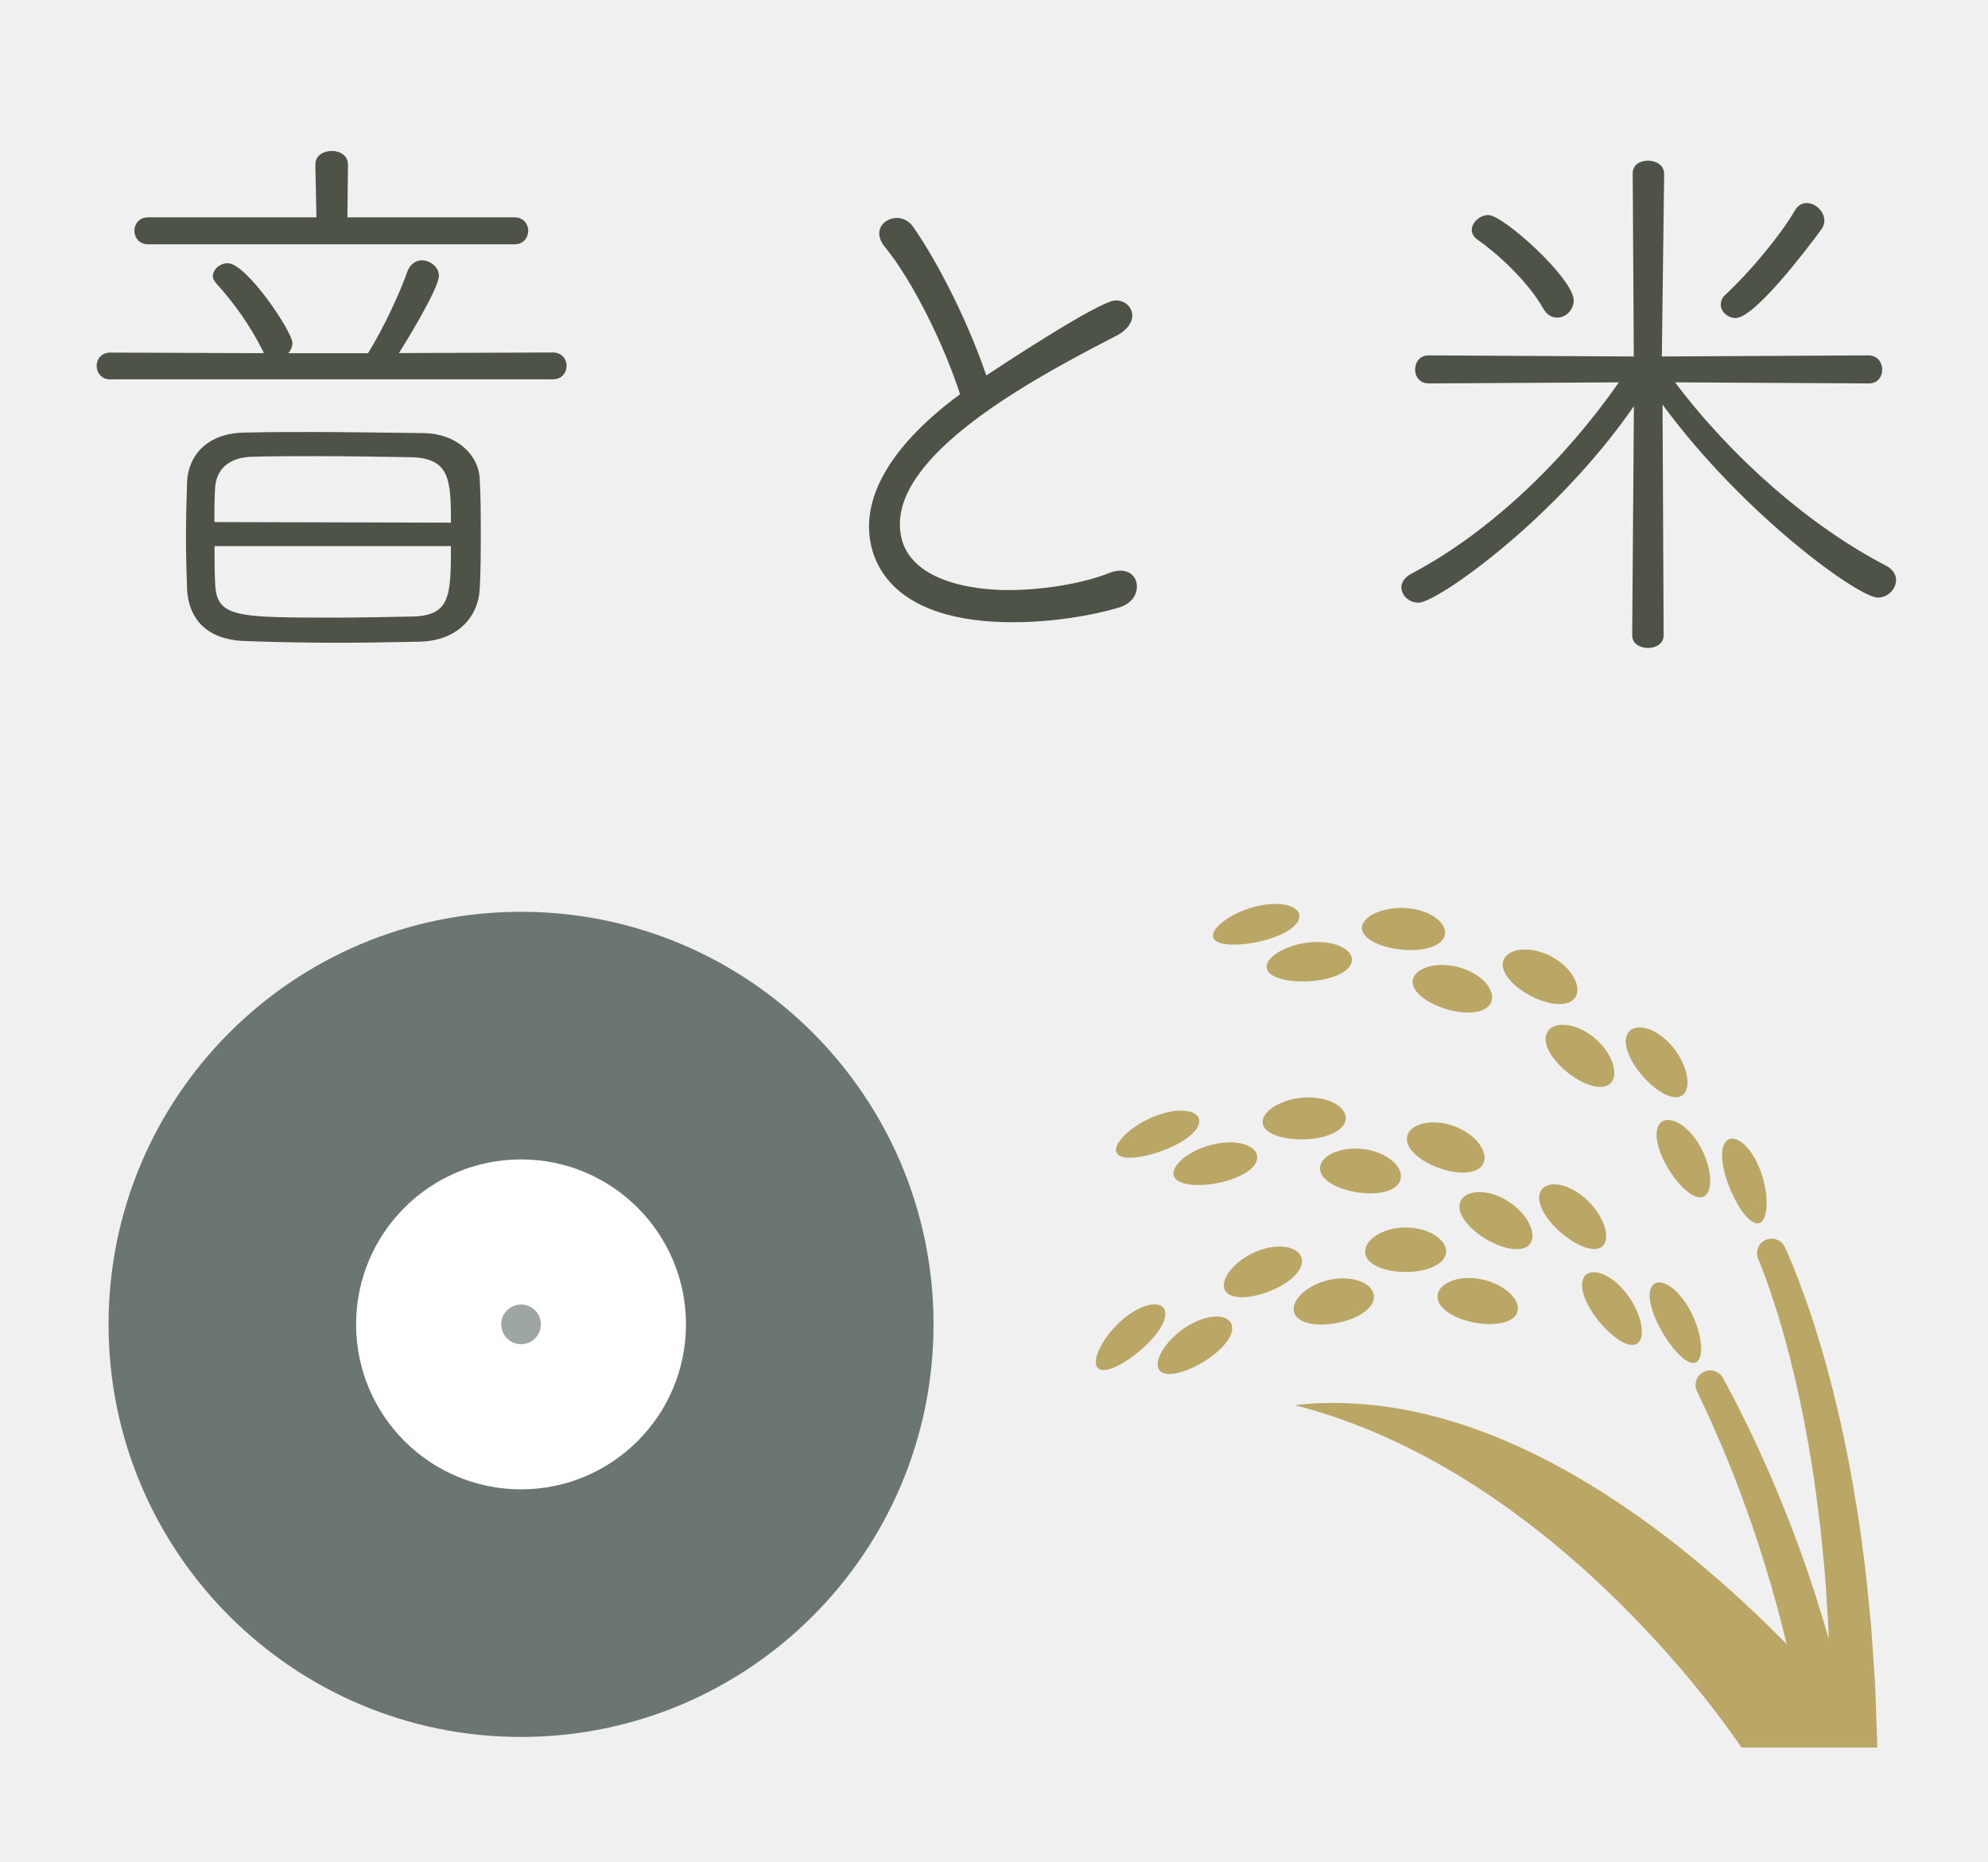
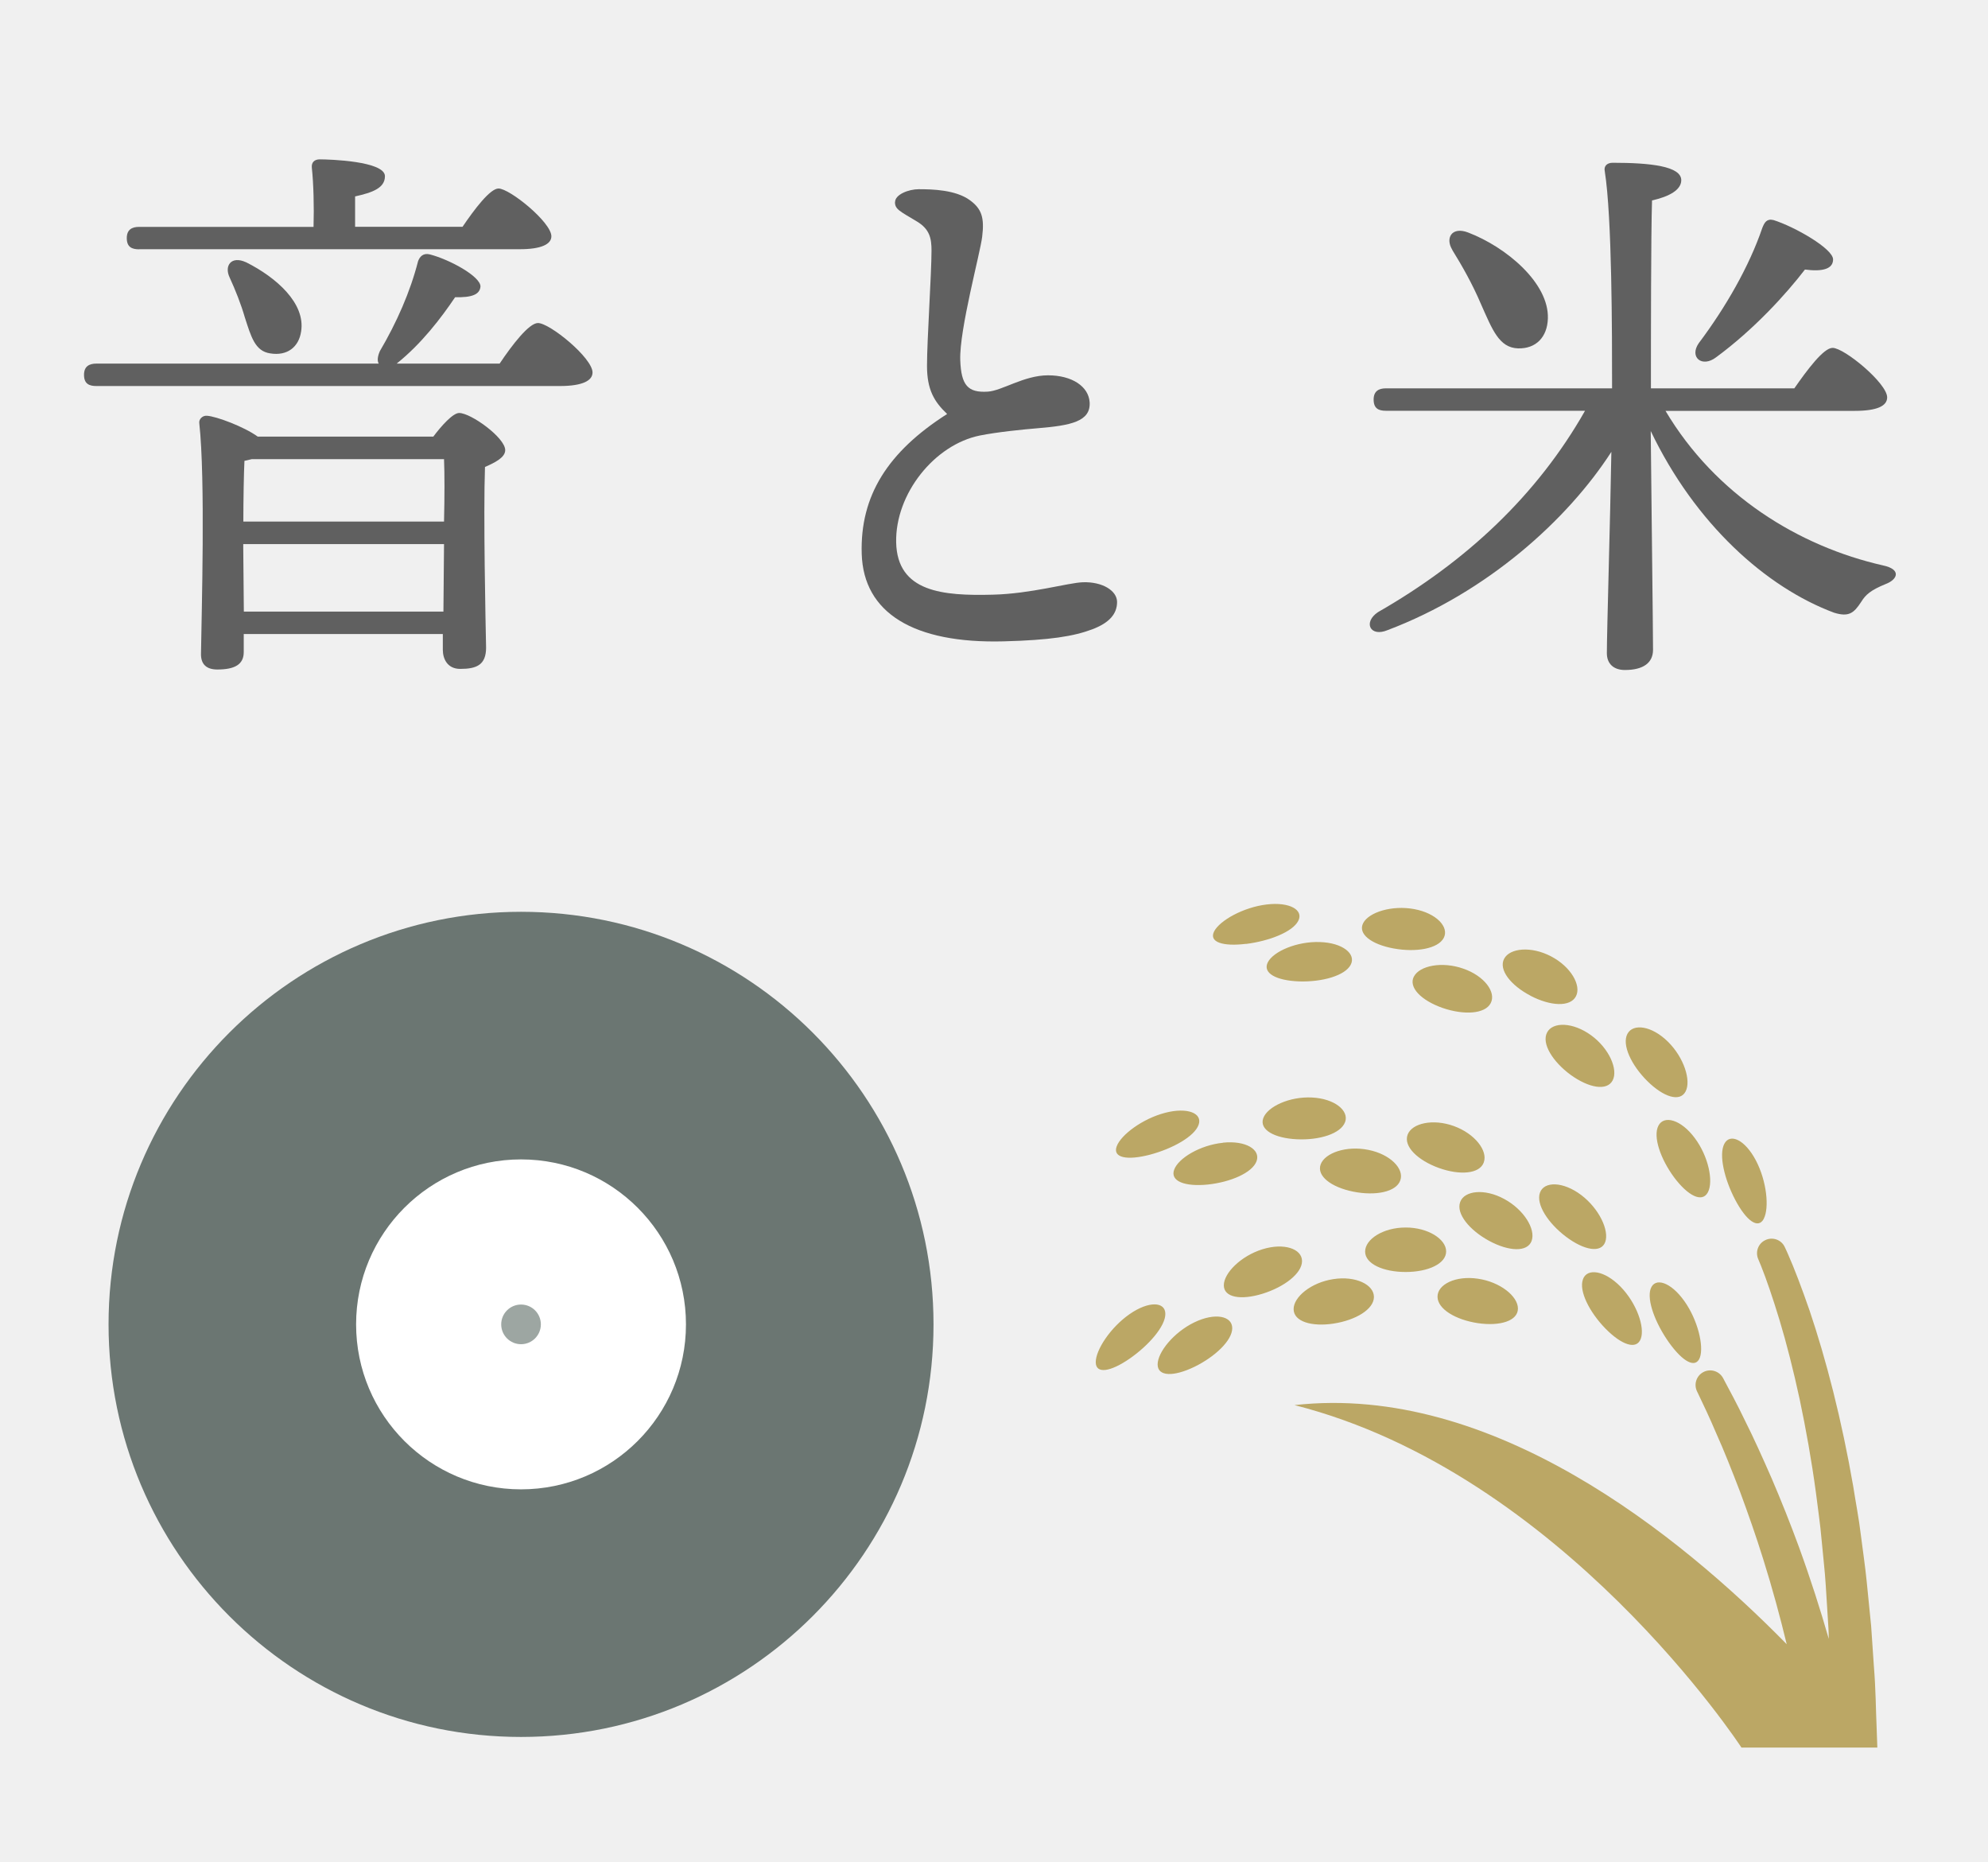
<svg xmlns="http://www.w3.org/2000/svg" id="_レイヤー_1" version="1.1" viewBox="0 0 198.52 185.89">
  <defs>
    <style>
      .st0 {
        fill: #9da6a2;
      }

      .st1 {
        fill: #fff;
      }

      .st2 {
        fill: #6b7672;
      }

      .st3 {
-         fill: #4e5347;
+         fill: #606060;
      }

      .st4 {
        fill: #bba765;
      }
    </style>
  </defs>
  <g id="layer1">
    <path class="st4" d="M187.47,174.47h-13.57s-17.88-27.4-44.63-34.19c19.75-2.21,38.5,13.02,49.15,23.87-.64-2.65-1.43-5.58-2.34-8.47-.72-2.32-1.53-4.61-2.32-6.75-.82-2.13-1.6-4.11-2.35-5.77-.71-1.68-1.37-3.05-1.83-4.01-.04-.09-.08-.17-.12-.25-.34-.71-.05-1.56.64-1.92.71-.37,1.59-.1,1.97.61.04.07.08.15.12.23.51.96,1.26,2.33,2.07,4.02.84,1.67,1.74,3.66,2.68,5.81.92,2.15,1.85,4.47,2.71,6.82,1.14,3.13,2.15,6.29,2.97,9.15,0-.34-.02-.66-.03-1.01-.09-1.37-.18-2.82-.27-4.31-.09-1.5-.28-3.03-.42-4.6-.13-1.57-.38-3.15-.57-4.73-.43-3.17-.99-6.31-1.61-9.24-.63-2.92-1.32-5.63-2.01-7.91-.69-2.28-1.34-4.16-1.85-5.43-.08-.19-.18-.44-.29-.7-.3-.71,0-1.53.69-1.87.73-.37,1.63-.06,1.97.69.13.28.26.55.34.75.59,1.33,1.33,3.26,2.14,5.6.79,2.34,1.61,5.1,2.36,8.09.75,2.99,1.43,6.2,1.99,9.43.25,1.62.57,3.23.76,4.84.2,1.6.44,3.17.59,4.7s.3,3.01.44,4.41c.1,1.41.19,2.73.27,3.96.2,2.45.2,4.5.27,5.94.05,1.43.08,2.25.08,2.25h0ZM124.42,94.24c2.32-.29,4.66-1.2,5.22-2.3.57-1.08-.84-1.92-3.16-1.64-2.32.28-4.66,1.59-5.23,2.67-.57,1.09.86,1.54,3.17,1.26h0ZM126.61,96.06c-.57,1.09.84,1.84,3.13,1.92,2.28.07,4.57-.57,5.14-1.66.57-1.08-.8-2.2-3.08-2.27-2.29-.08-4.63.93-5.19,2.01ZM139.17,94.69c2.22.41,4.43.03,5-1.05s-.73-2.47-2.95-2.88c-2.22-.41-4.52.31-5.09,1.39-.57,1.09.81,2.13,3.03,2.54h0ZM141.19,97.49c-.57,1.09.75,2.4,2.87,3.14,2.12.73,4.24.61,4.8-.48.57-1.08-.62-2.72-2.75-3.45-2.12-.74-4.36-.29-4.92.8h0ZM152.83,99.41c1.99,1.04,3.97,1.15,4.54.06.57-1.08-.5-2.96-2.48-3.99-1.98-1.04-4.12-.84-4.69.24-.57,1.09.65,2.65,2.64,3.69h0ZM154.49,103.08c-.57,1.09.54,2.89,2.34,4.22,1.82,1.32,3.64,1.65,4.21.56.56-1.08-.34-3.18-2.15-4.5s-3.84-1.37-4.4-.28h0ZM168.32,108.97c.57-1.08-.15-3.38-1.76-4.97-1.61-1.59-3.48-1.86-4.05-.78-.57,1.09.39,3.12,1.99,4.71,1.61,1.59,3.25,2.13,3.82,1.04h0ZM165.61,112.38c-.57,1.09.21,3.33,1.57,5.17,1.37,1.83,2.8,2.57,3.37,1.48.57-1.08.06-3.58-1.31-5.41-1.36-1.84-3.07-2.32-3.63-1.24h0ZM176.13,121.67c.56-1.08.3-3.75-.79-5.82s-2.58-2.75-3.15-1.66c-.57,1.09,0,3.53,1.09,5.6,1.09,2.06,2.28,2.97,2.85,1.89h0ZM114.83,115.28c2.26-.6,4.45-1.82,4.86-2.98.42-1.15-1.09-1.79-3.35-1.2-2.26.59-4.41,2.2-4.83,3.35-.42,1.15,1.06,1.42,3.32.83h0ZM122.12,114.09c-2.28.23-4.46,1.54-4.87,2.69-.42,1.15,1.08,1.71,3.36,1.48,2.27-.24,4.46-1.18,4.87-2.34.42-1.15-1.08-2.08-3.36-1.84h0ZM134.32,112.03c.42-1.15-1.05-2.35-3.31-2.46-2.25-.11-4.44.91-4.86,2.06-.42,1.15,1.09,2,3.35,2.11,2.26.11,4.4-.56,4.82-1.72h0ZM131.88,116.25c-.42,1.16,1.06,2.28,3.26,2.72s4.28.04,4.69-1.12c.42-1.15-.98-2.61-3.18-3.05-2.2-.45-4.35.3-4.77,1.45h0ZM148.17,116.04c.42-1.15-.89-2.86-2.99-3.62s-4.2-.28-4.62.87c-.42,1.16,1,2.54,3.11,3.31,2.11.76,4.09.6,4.5-.55h0ZM152.95,123.87c.41-1.15-.76-3.1-2.74-4.17-1.97-1.07-3.99-.84-4.4.31-.42,1.15.92,2.8,2.89,3.87,1.98,1.07,3.83,1.15,4.25,0h0ZM160.3,123.99c.41-1.15-.61-3.33-2.41-4.69-1.81-1.36-3.7-1.38-4.11-.23-.42,1.15.8,3.04,2.6,4.4,1.81,1.36,3.51,1.67,3.92.52h0ZM158.07,127.73c-.42,1.15.65,3.27,2.25,4.91,1.6,1.63,3.11,2.17,3.53,1.01.42-1.15-.42-3.55-2.02-5.19s-3.35-1.89-3.76-.74h0ZM164.84,128.64c-.42,1.16.47,3.49,1.83,5.4,1.36,1.9,2.65,2.64,3.08,1.49.41-1.15-.21-3.76-1.57-5.66-1.36-1.9-2.92-2.37-3.34-1.22h0ZM112.81,131.19c-1.92,1.33-3.39,3.58-3.39,4.8s1.48.97,3.4-.36c1.91-1.33,3.56-3.23,3.55-4.46,0-1.22-1.64-1.31-3.56.02h0ZM119.26,132.02c-2.06,1-3.66,2.98-3.66,4.2s1.6,1.24,3.67.24c2.05-1,3.78-2.63,3.78-3.86s-1.73-1.58-3.79-.58h0ZM130.02,125.9c0-1.22-1.79-1.85-3.95-1.18s-3.86,2.38-3.86,3.6,1.71,1.51,3.87.84c2.16-.67,3.94-2.03,3.94-3.26h0ZM133.17,132.14c2.22-.34,4.03-1.43,4.03-2.66s-1.82-2.12-4.04-1.78c-2.22.33-3.99,1.78-3.98,3,0,1.23,1.78,1.78,4,1.44h-.01ZM136.32,124.95c0,1.23,1.81,2.04,4.05,2.04s4.05-.83,4.04-2.06c0-1.22-1.82-2.39-4.05-2.38-2.24,0-4.04,1.17-4.04,2.4h0ZM147.59,132.1c2.22.32,3.99-.23,3.99-1.46s-1.78-2.66-4-2.98c-2.22-.33-4.04.57-4.03,1.8,0,1.23,1.82,2.31,4.04,2.64h0Z" />
  </g>
  <g>
    <circle class="st2" cx="52.03" cy="132.22" r="41.19" />
    <circle class="st1" cx="52.03" cy="132.22" r="16.47" />
    <circle class="st0" cx="52.03" cy="132.22" r="1.98" />
  </g>
  <g>
-     <path class="st3" d="M11.02,37.88c-.91,0-1.37-.69-1.37-1.37,0-.63.46-1.31,1.37-1.31l15.32.06-.06-.17c-1.32-2.63-2.92-4.86-4.74-6.86-.17-.23-.29-.46-.29-.63,0-.69.69-1.32,1.49-1.32,1.89,0,6.46,6.86,6.46,7.95,0,.4-.17.74-.4,1.03h7.95c1.6-2.57,3.2-6.06,3.94-8.18.29-.74.86-1.09,1.43-1.09.86,0,1.71.69,1.71,1.54,0,1.32-3.72,7.32-4,7.72l15.38-.06c.91,0,1.37.69,1.37,1.31,0,.69-.46,1.37-1.37,1.37H11.02ZM14.79,24.39c-.91,0-1.37-.69-1.37-1.37,0-.63.46-1.32,1.37-1.32h16.81l-.11-5.26c0-.91.8-1.37,1.66-1.37.8,0,1.6.46,1.6,1.37l-.06,5.26h16.69c.91,0,1.37.69,1.37,1.32,0,.69-.46,1.37-1.37,1.37H14.79ZM42.06,64.06c-3.09.06-5.83.11-8.46.11-3.03,0-5.95-.06-9.09-.17-3.89-.11-5.66-2.23-5.83-5.14-.06-1.77-.11-3.54-.11-5.32s.06-3.6.11-5.43c.11-2.52,1.89-4.86,5.72-4.92,2.34-.06,4.46-.06,6.63-.06,3.43,0,6.86.06,11.32.11,3.26.06,5.43,2.17,5.55,4.52.11,1.83.11,3.72.11,5.54s0,3.66-.11,5.55c-.17,2.86-2.34,5.09-5.83,5.2ZM45.03,52.17c0-4.23-.11-6.4-3.89-6.52-3.26-.06-6.52-.11-9.83-.11-2.06,0-4.06,0-6.12.06-2.4.06-3.66,1.31-3.72,3.26-.06,1.09-.06,2.17-.06,3.26l23.61.06ZM21.42,54.51c0,1.2,0,2.46.06,3.66.11,3.49,2,3.49,12.18,3.49,2.52,0,5.03-.06,7.6-.11,3.72-.11,3.77-2.12,3.77-7.03h-23.61Z" />
-     <path class="st3" d="M88.37,24.67c-.4-.51-.57-.97-.57-1.37,0-.91.86-1.54,1.77-1.54.57,0,1.2.29,1.6.86,2.63,3.77,5.6,9.78,7.32,14.86.46-.29,11.26-7.49,12.92-7.49.97,0,1.66.69,1.66,1.54,0,.63-.46,1.37-1.49,1.94-7.55,3.89-21.72,11.32-21.72,18.87,0,6.57,9.72,6.57,10.8,6.57,3.77,0,7.72-.74,10.12-1.71.4-.17.8-.23,1.09-.23,1.09,0,1.66.74,1.66,1.6,0,.8-.51,1.66-1.71,2.06-2.86.86-6.8,1.49-10.69,1.49-11.72,0-14.35-5.66-14.35-9.55,0-5.32,4.86-10.12,9.09-13.21-1.54-4.8-4.69-11.26-7.49-14.69Z" />
-     <path class="st3" d="M163.15,40.56c-7.77,11.26-19.66,19.61-21.49,19.61-.97,0-1.72-.74-1.72-1.54,0-.46.34-1.03,1.03-1.37,7.89-4.17,15.32-11.38,20.69-19.09l-18.98.11c-.91,0-1.37-.69-1.37-1.37,0-.74.46-1.43,1.37-1.43l20.47.11-.11-18.29c0-.86.74-1.26,1.54-1.26s1.6.46,1.6,1.31l-.23,18.24,20.64-.11c.91,0,1.37.74,1.37,1.43s-.46,1.37-1.31,1.37l-19.38-.11c5.72,7.6,13.55,14.41,21.04,18.29.69.34,1.03.91,1.03,1.43,0,.91-.8,1.77-1.83,1.77-1.89,0-13.38-8.23-21.49-19.27l.11,23.04c0,.86-.8,1.26-1.54,1.26-.8,0-1.6-.4-1.6-1.26l.17-22.87ZM154.17,30.9c-1.71-3.03-5.03-5.89-6.63-6.97-.4-.29-.57-.63-.57-.97,0-.74.8-1.49,1.66-1.49,1.49,0,8.52,6.35,8.52,8.52,0,.97-.8,1.72-1.66,1.72-.46,0-.97-.23-1.31-.8ZM171.84,30.39c0-.29.11-.69.46-.97,2.52-2.34,5.54-6,6.97-8.46.29-.46.69-.69,1.14-.69.86,0,1.77.8,1.77,1.77,0,.29-.11.63-.34.91-1.37,1.89-6.63,8.8-8.52,8.8-.8,0-1.49-.63-1.49-1.37Z" />
+     <path class="st3" d="M49.9,36.29c1.24-1.85,2.92-4.04,3.82-4.04,1.18,0,5.45,3.48,5.45,4.94,0,.79-.96,1.35-3.26,1.35H9.63c-.73,0-1.24-.22-1.24-1.12,0-.84.51-1.12,1.24-1.12h28.19c-.17-.28-.11-.73.11-1.24,1.68-2.86,3.03-5.9,3.82-8.99.17-.45.51-.84,1.18-.67,1.97.51,5.05,2.19,5.05,3.2-.06.79-.84,1.12-2.53,1.07-1.4,2.08-3.37,4.66-5.84,6.63h10.28ZM13.9,24.89c-.73,0-1.24-.22-1.24-1.12,0-.84.51-1.12,1.24-1.12h17.41c.06-2.02,0-4.32-.17-5.9-.06-.56.28-.84.79-.84.95,0,6.51.17,6.51,1.68,0,1.18-1.23,1.63-2.98,2.02v3.03h10.73c1.18-1.74,2.75-3.82,3.59-3.82,1.12,0,5.28,3.37,5.28,4.77,0,.79-1.01,1.29-3.14,1.29H13.9ZM43.27,43.59c.84-1.12,1.97-2.36,2.58-2.36,1.18,0,4.6,2.47,4.6,3.71,0,.73-1.01,1.24-2.02,1.68-.17,4.77.06,15.61.11,18.03,0,1.74-.95,2.13-2.58,2.13-1.29,0-1.74-1.01-1.74-1.91v-1.57h-19.88v1.8c0,1.24-.9,1.74-2.64,1.74-1.07,0-1.63-.51-1.63-1.52.06-4.21.45-17.46-.17-23.08-.06-.39.34-.79.79-.73.9.06,3.65,1.07,5.05,2.08h17.52ZM24.57,26.18c3.03,1.52,5.95,4.1,5.5,6.91-.23,1.57-1.4,2.47-3.09,2.19-1.52-.22-1.91-1.68-2.53-3.59-.39-1.35-.95-2.75-1.52-3.99-.56-1.18.17-2.19,1.63-1.52ZM44.34,52.07c.06-2.53.06-4.83,0-6.23h-19.2c-.23.06-.45.11-.73.17-.06,1.18-.11,3.93-.11,6.06h20.05ZM44.28,61.06l.06-6.74h-20.05v.28l.06,6.46h19.94Z" />
+     <path class="st3" d="M89.38,20.18c0-.77,1.37-1.29,2.36-1.29,1.32,0,3.7.05,5.13,1.11,1.17.86,1.44,1.75,1.21,3.63-.2,1.67-2.29,9.29-2.19,12.32.09,2.53.77,3.27,2.74,3.15,1.42-.08,3.63-1.63,6.02-1.63s4.05,1.1,4.16,2.68c.13,1.94-1.91,2.33-5.15,2.6-1.46.12-4.07.38-5.81.73-4.53.91-8.46,5.82-8.36,10.67.11,4.97,4.67,5.35,9.65,5.22,3.8-.09,7.49-1.18,8.98-1.24,1.98-.07,3.43.85,3.43,1.97,0,1.19-.77,2.09-2.51,2.74-1.82.68-4.16,1.07-8.83,1.19-8.98.23-13.99-2.84-14.16-8.75-.17-5.78,2.59-10.16,8.53-13.95-1.31-1.24-2.01-2.44-2.01-4.81,0-2.56.45-9.2.45-11.51,0-1.19-.17-2.13-1.46-2.9-1.71-1.03-2.19-1.21-2.19-1.94h0Z" />
+     <path class="st3" d="M166.31,41.01c5,8.42,13.31,13.53,21.73,15.44,1.85.39,1.46,1.4.28,1.85-1.52.62-2.02,1.07-2.47,1.8-.73,1.12-1.24,1.52-2.7,1.07-6.79-2.53-13.87-8.87-18.31-18.14.06,6.29.23,19.82.23,21.84,0,1.29-.95,2.02-2.81,2.02-1.12,0-1.8-.62-1.8-1.68,0-2.13.34-13.48.45-20.1-4.38,6.79-12.41,14.04-22.35,17.8-1.74.73-2.47-.79-.95-1.8,8.82-5.05,15.89-11.68,20.67-20.1h-19.88c-.73,0-1.23-.22-1.23-1.12,0-.84.51-1.12,1.23-1.12h22.58c0-5.56,0-17.07-.73-21.68-.11-.51.23-.84.79-.84,3.76,0,6.85.34,6.85,1.74,0,.96-1.18,1.63-2.92,2.02-.11,3.37-.11,14.1-.11,18.76h14.32c1.29-1.85,2.92-4.04,3.82-4.04,1.18,0,5.45,3.54,5.45,4.94,0,.84-.95,1.35-3.26,1.35h-18.87ZM145.03,24.95c-.73-1.18-.06-2.36,1.57-1.74,3.82,1.46,8.09,5.05,7.97,8.59-.06,1.85-1.18,3.03-2.98,2.98-1.91-.06-2.58-1.91-3.71-4.44-.84-1.97-1.85-3.76-2.86-5.39ZM169.63,34.27c2.7-3.59,5.05-7.69,6.35-11.51.22-.56.45-.95,1.12-.79,2.13.67,5.95,2.86,5.95,3.93,0,.96-1.07,1.24-2.81,1.01-1.85,2.41-5.05,5.95-8.87,8.76-1.4,1.07-2.7,0-1.74-1.4Z" />
  </g>
</svg>
